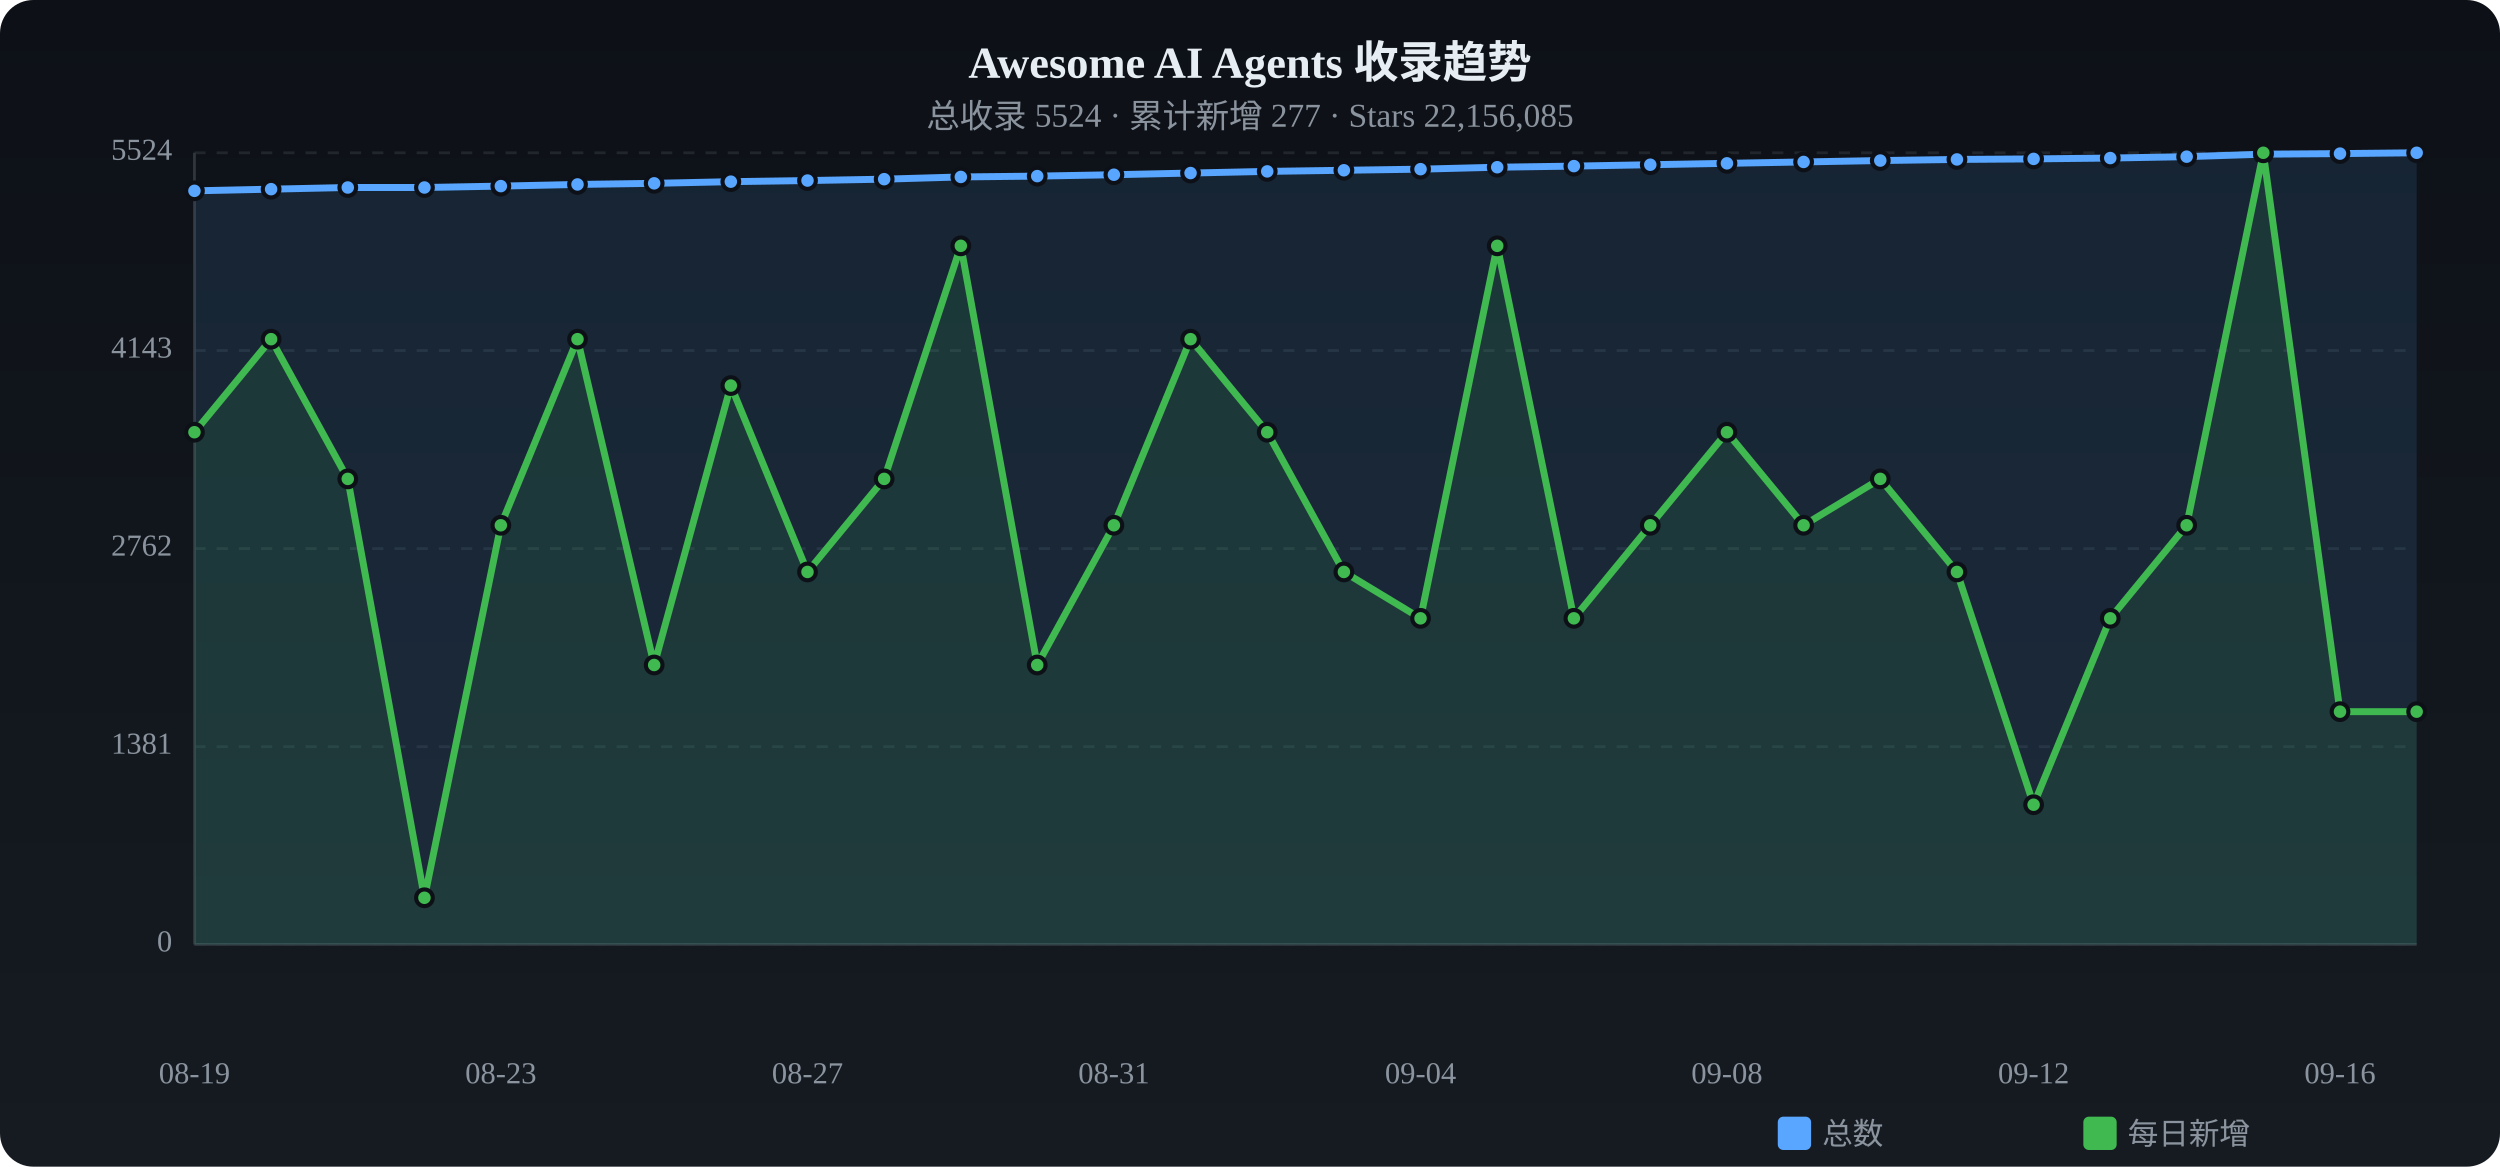
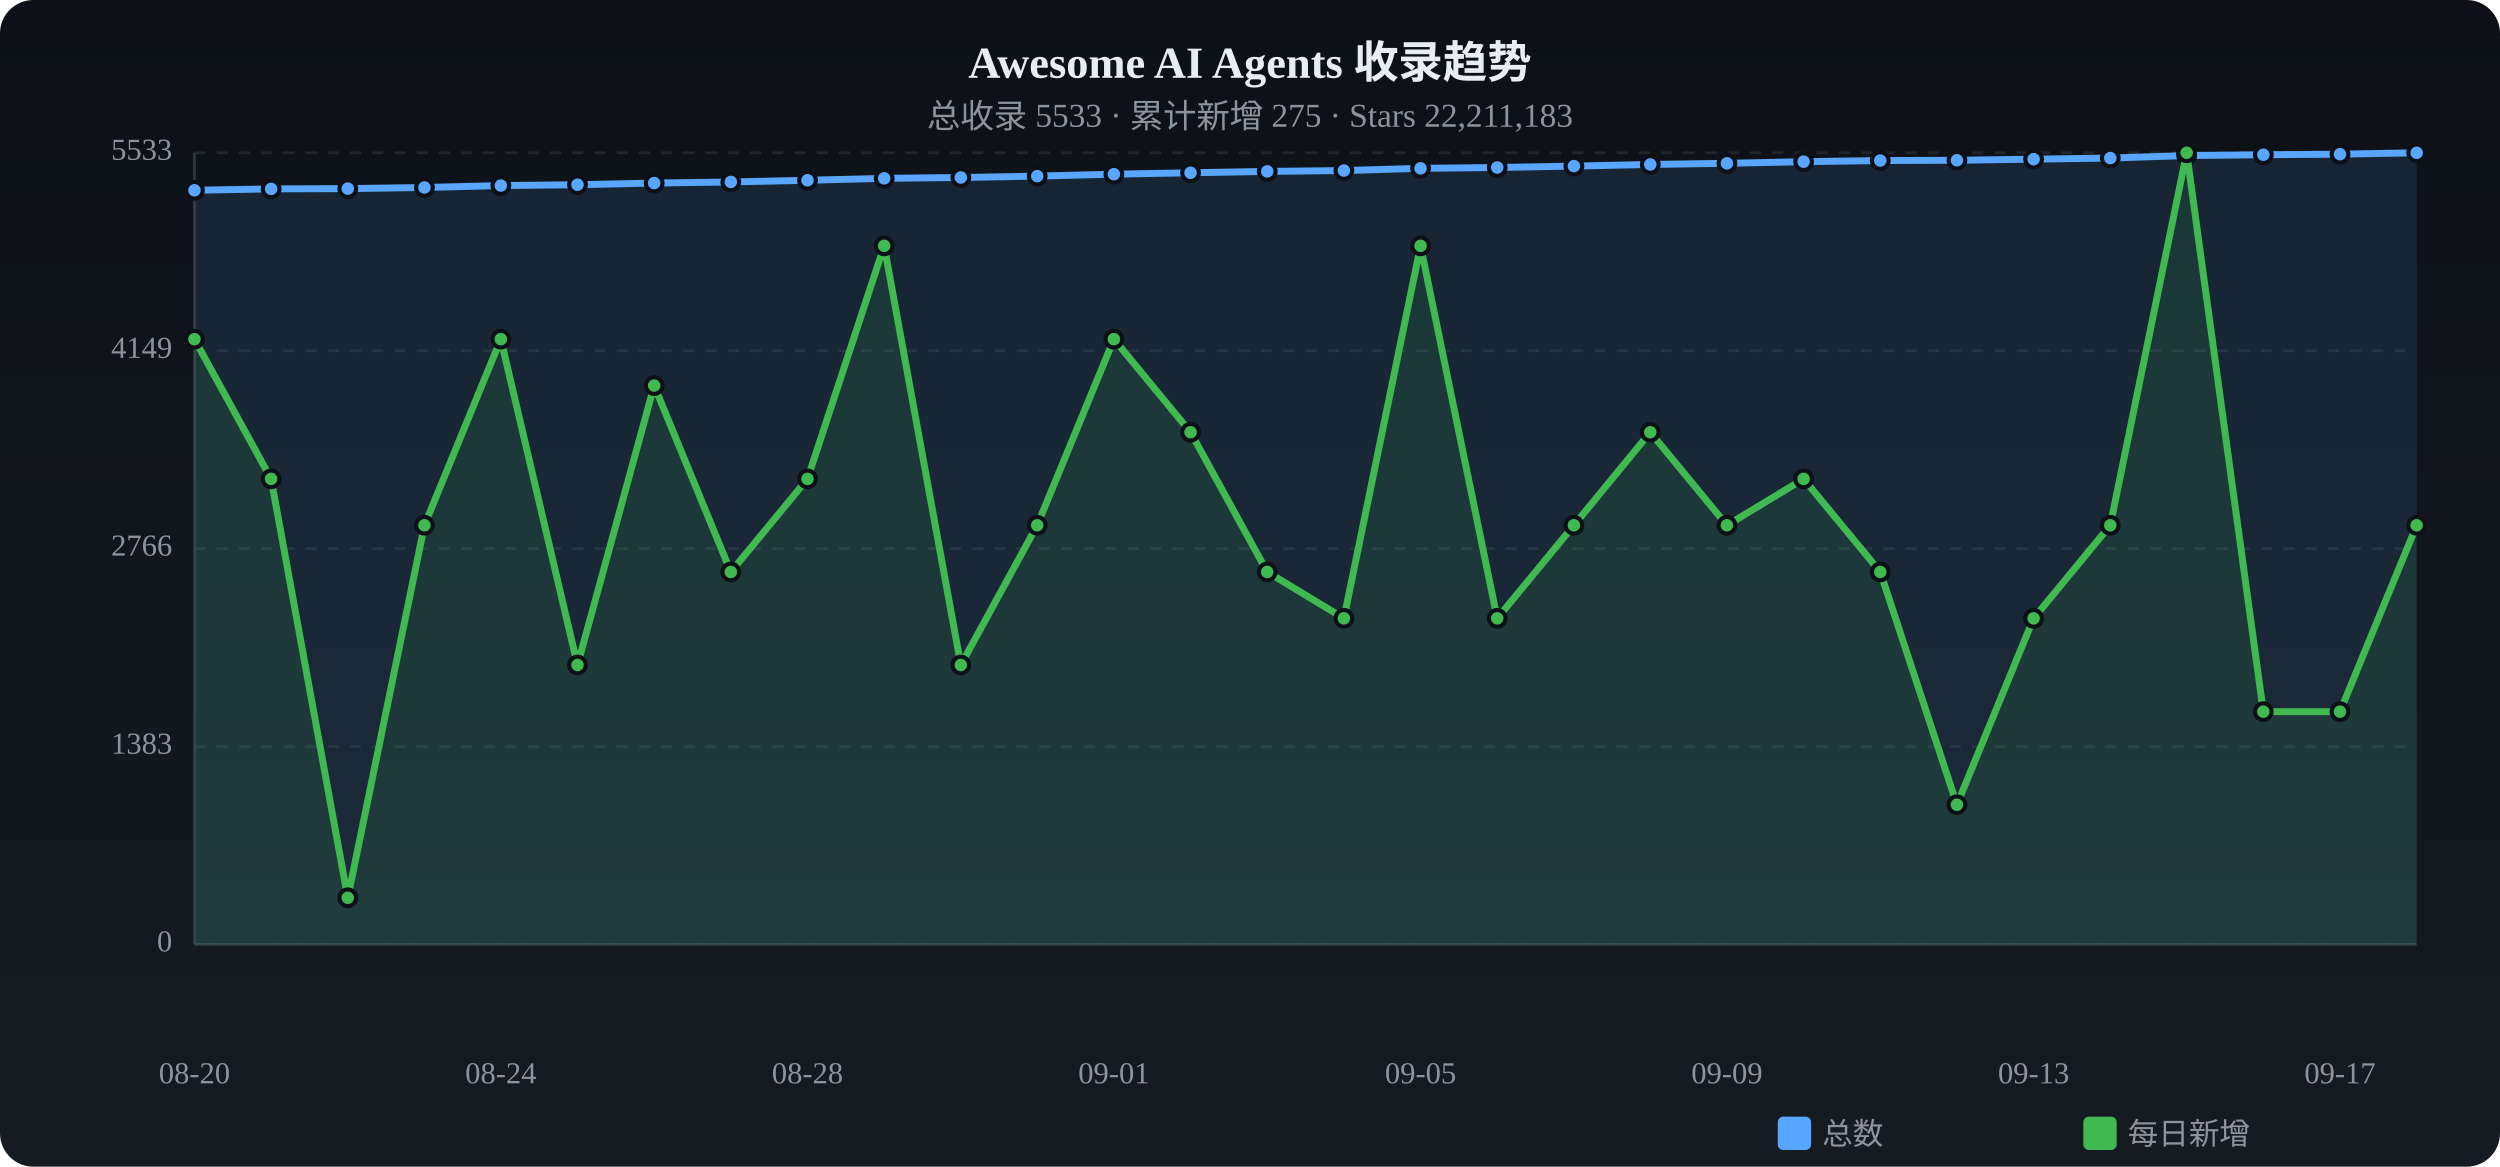
<svg xmlns="http://www.w3.org/2000/svg" viewBox="0 0 900 420" width="900" height="420">
  <defs>
    <linearGradient id="tbg" x1="0%" y1="0%" x2="0%" y2="100%">
      <stop offset="0%" stop-color="#0d1117" />
      <stop offset="100%" stop-color="#161b22" />
    </linearGradient>
  </defs>
  <rect width="900" height="420" rx="12" fill="url(#tbg)" />
  <text x="450.0" y="28" text-anchor="middle" fill="#e6edf3" font-size="16" font-weight="bold">Awesome AI Agents 收录趋势</text>
-   <text x="450.0" y="46" text-anchor="middle" fill="#8b949e" font-size="12">总收录 5524 · 累计新增 277 · Stars 22,156,085</text>
+   <text x="450.0" y="46" text-anchor="middle" fill="#8b949e" font-size="12">总收录 5533 · 累计新增 275 · Stars 22,211,183</text>
  <text x="62" y="340.0" text-anchor="end" fill="#8b949e" font-size="11" dominant-baseline="middle">0</text>
  <line x1="70" y1="340.0" x2="870" y2="340.0" stroke="#21262d" stroke-dasharray="4 4" />
-   <text x="62" y="268.8" text-anchor="end" fill="#8b949e" font-size="11" dominant-baseline="middle">1381</text>
+   <text x="62" y="268.8" text-anchor="end" fill="#8b949e" font-size="11" dominant-baseline="middle">1383</text>
  <line x1="70" y1="268.8" x2="870" y2="268.8" stroke="#21262d" stroke-dasharray="4 4" />
-   <text x="62" y="197.5" text-anchor="end" fill="#8b949e" font-size="11" dominant-baseline="middle">2762</text>
+   <text x="62" y="197.5" text-anchor="end" fill="#8b949e" font-size="11" dominant-baseline="middle">2766</text>
  <line x1="70" y1="197.5" x2="870" y2="197.5" stroke="#21262d" stroke-dasharray="4 4" />
-   <text x="62" y="126.2" text-anchor="end" fill="#8b949e" font-size="11" dominant-baseline="middle">4143</text>
-   <line x1="70" y1="126.2" x2="870" y2="126.2" stroke="#21262d" stroke-dasharray="4 4" />
-   <text x="62" y="55.0" text-anchor="end" fill="#8b949e" font-size="11" dominant-baseline="middle">5524</text>
+   <text x="62" y="126.3" text-anchor="end" fill="#8b949e" font-size="11" dominant-baseline="middle">4149</text>
+   <line x1="70" y1="126.3" x2="870" y2="126.3" stroke="#21262d" stroke-dasharray="4 4" />
+   <text x="62" y="55.0" text-anchor="end" fill="#8b949e" font-size="11" dominant-baseline="middle">5533</text>
  <line x1="70" y1="55.0" x2="870" y2="55.0" stroke="#21262d" stroke-dasharray="4 4" />
  <line x1="70" y1="55" x2="70" y2="340" stroke="#30363d" />
  <line x1="70" y1="340" x2="870" y2="340" stroke="#30363d" />
-   <path d="M70.0,68.7 L97.6,68.1 L125.2,67.5 L152.8,67.5 L180.3,67.0 L207.9,66.4 L235.5,66.0 L263.1,65.4 L290.7,65.0 L318.3,64.5 L345.9,63.7 L373.4,63.4 L401.0,62.9 L428.6,62.3 L456.2,61.7 L483.8,61.3 L511.4,60.9 L539.0,60.2 L566.6,59.8 L594.1,59.3 L621.7,58.8 L649.3,58.3 L676.9,57.8 L704.5,57.4 L732.1,57.2 L759.7,56.9 L787.2,56.4 L814.8,55.5 L842.4,55.3 L870.0,55.0 L870.0,340 L70.0,340 Z" fill="#58a6ff" opacity="0.12" />
-   <polyline points="70.0,68.7 97.6,68.1 125.2,67.5 152.8,67.5 180.3,67.0 207.9,66.4 235.5,66.0 263.1,65.4 290.7,65.0 318.3,64.5 345.9,63.7 373.4,63.4 401.0,62.9 428.6,62.3 456.2,61.7 483.8,61.3 511.4,60.9 539.0,60.2 566.6,59.8 594.1,59.3 621.7,58.8 649.3,58.3 676.9,57.8 704.5,57.4 732.1,57.2 759.7,56.9 787.2,56.4 814.8,55.5 842.4,55.3 870.0,55.0" fill="none" stroke="#58a6ff" stroke-width="2.5" stroke-linecap="round" stroke-linejoin="round" />
-   <circle cx="70.0" cy="68.7" r="3" fill="#58a6ff" stroke="#0d1117" stroke-width="1.5" />
-   <circle cx="97.6" cy="68.1" r="3" fill="#58a6ff" stroke="#0d1117" stroke-width="1.5" />
-   <circle cx="125.2" cy="67.5" r="3" fill="#58a6ff" stroke="#0d1117" stroke-width="1.5" />
+   <path d="M70.0,68.5 L97.6,68.0 L125.2,67.9 L152.8,67.5 L180.3,66.8 L207.9,66.5 L235.5,65.9 L263.1,65.5 L290.7,64.9 L318.3,64.2 L345.9,63.9 L373.4,63.4 L401.0,62.7 L428.6,62.2 L456.2,61.7 L483.8,61.4 L511.4,60.6 L539.0,60.3 L566.6,59.8 L594.1,59.2 L621.7,58.8 L649.3,58.2 L676.9,57.8 L704.5,57.7 L732.1,57.3 L759.7,56.9 L787.2,56.0 L814.8,55.7 L842.4,55.5 L870.0,55.0 L870.0,340 L70.0,340 Z" fill="#58a6ff" opacity="0.12" />
+   <polyline points="70.0,68.5 97.6,68.0 125.2,67.9 152.8,67.5 180.3,66.8 207.9,66.5 235.5,65.9 263.1,65.5 290.7,64.9 318.3,64.2 345.9,63.9 373.4,63.4 401.0,62.7 428.6,62.2 456.2,61.7 483.8,61.4 511.4,60.6 539.0,60.3 566.6,59.8 594.1,59.2 621.7,58.8 649.3,58.2 676.9,57.8 704.5,57.7 732.1,57.3 759.7,56.9 787.2,56.0 814.8,55.7 842.4,55.5 870.0,55.0" fill="none" stroke="#58a6ff" stroke-width="2.5" stroke-linecap="round" stroke-linejoin="round" />
+   <circle cx="70.0" cy="68.5" r="3" fill="#58a6ff" stroke="#0d1117" stroke-width="1.5" />
+   <circle cx="97.6" cy="68.0" r="3" fill="#58a6ff" stroke="#0d1117" stroke-width="1.5" />
+   <circle cx="125.2" cy="67.9" r="3" fill="#58a6ff" stroke="#0d1117" stroke-width="1.5" />
  <circle cx="152.8" cy="67.5" r="3" fill="#58a6ff" stroke="#0d1117" stroke-width="1.5" />
-   <circle cx="180.3" cy="67.0" r="3" fill="#58a6ff" stroke="#0d1117" stroke-width="1.5" />
-   <circle cx="207.9" cy="66.4" r="3" fill="#58a6ff" stroke="#0d1117" stroke-width="1.5" />
-   <circle cx="235.5" cy="66.0" r="3" fill="#58a6ff" stroke="#0d1117" stroke-width="1.5" />
-   <circle cx="263.1" cy="65.4" r="3" fill="#58a6ff" stroke="#0d1117" stroke-width="1.5" />
-   <circle cx="290.7" cy="65.0" r="3" fill="#58a6ff" stroke="#0d1117" stroke-width="1.5" />
-   <circle cx="318.3" cy="64.5" r="3" fill="#58a6ff" stroke="#0d1117" stroke-width="1.5" />
-   <circle cx="345.9" cy="63.7" r="3" fill="#58a6ff" stroke="#0d1117" stroke-width="1.5" />
+   <circle cx="180.3" cy="66.8" r="3" fill="#58a6ff" stroke="#0d1117" stroke-width="1.5" />
+   <circle cx="207.9" cy="66.5" r="3" fill="#58a6ff" stroke="#0d1117" stroke-width="1.5" />
+   <circle cx="235.5" cy="65.9" r="3" fill="#58a6ff" stroke="#0d1117" stroke-width="1.5" />
+   <circle cx="263.1" cy="65.5" r="3" fill="#58a6ff" stroke="#0d1117" stroke-width="1.5" />
+   <circle cx="290.7" cy="64.9" r="3" fill="#58a6ff" stroke="#0d1117" stroke-width="1.5" />
+   <circle cx="318.3" cy="64.2" r="3" fill="#58a6ff" stroke="#0d1117" stroke-width="1.5" />
+   <circle cx="345.9" cy="63.9" r="3" fill="#58a6ff" stroke="#0d1117" stroke-width="1.5" />
  <circle cx="373.4" cy="63.4" r="3" fill="#58a6ff" stroke="#0d1117" stroke-width="1.5" />
-   <circle cx="401.0" cy="62.9" r="3" fill="#58a6ff" stroke="#0d1117" stroke-width="1.5" />
-   <circle cx="428.6" cy="62.3" r="3" fill="#58a6ff" stroke="#0d1117" stroke-width="1.5" />
+   <circle cx="401.0" cy="62.7" r="3" fill="#58a6ff" stroke="#0d1117" stroke-width="1.5" />
+   <circle cx="428.6" cy="62.2" r="3" fill="#58a6ff" stroke="#0d1117" stroke-width="1.5" />
  <circle cx="456.2" cy="61.7" r="3" fill="#58a6ff" stroke="#0d1117" stroke-width="1.5" />
-   <circle cx="483.8" cy="61.3" r="3" fill="#58a6ff" stroke="#0d1117" stroke-width="1.5" />
-   <circle cx="511.4" cy="60.9" r="3" fill="#58a6ff" stroke="#0d1117" stroke-width="1.5" />
-   <circle cx="539.0" cy="60.2" r="3" fill="#58a6ff" stroke="#0d1117" stroke-width="1.5" />
+   <circle cx="483.8" cy="61.4" r="3" fill="#58a6ff" stroke="#0d1117" stroke-width="1.5" />
+   <circle cx="511.4" cy="60.6" r="3" fill="#58a6ff" stroke="#0d1117" stroke-width="1.5" />
+   <circle cx="539.0" cy="60.3" r="3" fill="#58a6ff" stroke="#0d1117" stroke-width="1.5" />
  <circle cx="566.6" cy="59.8" r="3" fill="#58a6ff" stroke="#0d1117" stroke-width="1.5" />
-   <circle cx="594.1" cy="59.3" r="3" fill="#58a6ff" stroke="#0d1117" stroke-width="1.5" />
+   <circle cx="594.1" cy="59.2" r="3" fill="#58a6ff" stroke="#0d1117" stroke-width="1.5" />
  <circle cx="621.7" cy="58.8" r="3" fill="#58a6ff" stroke="#0d1117" stroke-width="1.5" />
-   <circle cx="649.3" cy="58.3" r="3" fill="#58a6ff" stroke="#0d1117" stroke-width="1.5" />
+   <circle cx="649.3" cy="58.2" r="3" fill="#58a6ff" stroke="#0d1117" stroke-width="1.5" />
  <circle cx="676.9" cy="57.8" r="3" fill="#58a6ff" stroke="#0d1117" stroke-width="1.5" />
-   <circle cx="704.5" cy="57.4" r="3" fill="#58a6ff" stroke="#0d1117" stroke-width="1.5" />
-   <circle cx="732.1" cy="57.2" r="3" fill="#58a6ff" stroke="#0d1117" stroke-width="1.5" />
+   <circle cx="704.5" cy="57.7" r="3" fill="#58a6ff" stroke="#0d1117" stroke-width="1.5" />
+   <circle cx="732.1" cy="57.3" r="3" fill="#58a6ff" stroke="#0d1117" stroke-width="1.5" />
  <circle cx="759.7" cy="56.9" r="3" fill="#58a6ff" stroke="#0d1117" stroke-width="1.5" />
-   <circle cx="787.2" cy="56.4" r="3" fill="#58a6ff" stroke="#0d1117" stroke-width="1.5" />
-   <circle cx="814.8" cy="55.5" r="3" fill="#58a6ff" stroke="#0d1117" stroke-width="1.5" />
-   <circle cx="842.4" cy="55.3" r="3" fill="#58a6ff" stroke="#0d1117" stroke-width="1.5" />
+   <circle cx="787.2" cy="56.0" r="3" fill="#58a6ff" stroke="#0d1117" stroke-width="1.5" />
+   <circle cx="814.8" cy="55.7" r="3" fill="#58a6ff" stroke="#0d1117" stroke-width="1.5" />
+   <circle cx="842.4" cy="55.5" r="3" fill="#58a6ff" stroke="#0d1117" stroke-width="1.5" />
  <circle cx="870.0" cy="55.0" r="3" fill="#58a6ff" stroke="#0d1117" stroke-width="1.5" />
-   <path d="M70.0,155.6 L97.6,122.1 L125.2,172.4 L152.8,323.2 L180.3,189.1 L207.9,122.1 L235.5,239.4 L263.1,138.8 L290.7,205.9 L318.3,172.4 L345.9,88.5 L373.4,239.4 L401.0,189.1 L428.6,122.1 L456.2,155.6 L483.8,205.9 L511.4,222.6 L539.0,88.5 L566.6,222.6 L594.1,189.1 L621.7,155.6 L649.3,189.1 L676.9,172.4 L704.5,205.9 L732.1,289.7 L759.7,222.6 L787.2,189.1 L814.8,55.0 L842.4,256.2 L870.0,256.2 L870.0,340 L70.0,340 Z" fill="#3fb950" opacity="0.12" />
-   <polyline points="70.0,155.6 97.6,122.1 125.2,172.4 152.8,323.2 180.3,189.1 207.9,122.1 235.5,239.4 263.1,138.8 290.7,205.9 318.3,172.4 345.9,88.5 373.4,239.4 401.0,189.1 428.6,122.1 456.2,155.6 483.8,205.9 511.4,222.6 539.0,88.5 566.6,222.6 594.1,189.1 621.7,155.6 649.3,189.1 676.9,172.4 704.5,205.9 732.1,289.7 759.7,222.6 787.2,189.1 814.8,55.0 842.4,256.2 870.0,256.2" fill="none" stroke="#3fb950" stroke-width="2.5" stroke-linecap="round" stroke-linejoin="round" />
-   <circle cx="70.0" cy="155.6" r="3" fill="#3fb950" stroke="#0d1117" stroke-width="1.5" />
-   <circle cx="97.6" cy="122.1" r="3" fill="#3fb950" stroke="#0d1117" stroke-width="1.5" />
-   <circle cx="125.2" cy="172.4" r="3" fill="#3fb950" stroke="#0d1117" stroke-width="1.5" />
-   <circle cx="152.8" cy="323.2" r="3" fill="#3fb950" stroke="#0d1117" stroke-width="1.5" />
-   <circle cx="180.3" cy="189.1" r="3" fill="#3fb950" stroke="#0d1117" stroke-width="1.5" />
-   <circle cx="207.9" cy="122.1" r="3" fill="#3fb950" stroke="#0d1117" stroke-width="1.5" />
-   <circle cx="235.5" cy="239.4" r="3" fill="#3fb950" stroke="#0d1117" stroke-width="1.5" />
-   <circle cx="263.1" cy="138.8" r="3" fill="#3fb950" stroke="#0d1117" stroke-width="1.5" />
-   <circle cx="290.7" cy="205.9" r="3" fill="#3fb950" stroke="#0d1117" stroke-width="1.5" />
-   <circle cx="318.3" cy="172.4" r="3" fill="#3fb950" stroke="#0d1117" stroke-width="1.5" />
-   <circle cx="345.9" cy="88.5" r="3" fill="#3fb950" stroke="#0d1117" stroke-width="1.5" />
-   <circle cx="373.4" cy="239.4" r="3" fill="#3fb950" stroke="#0d1117" stroke-width="1.5" />
-   <circle cx="401.0" cy="189.1" r="3" fill="#3fb950" stroke="#0d1117" stroke-width="1.5" />
-   <circle cx="428.6" cy="122.1" r="3" fill="#3fb950" stroke="#0d1117" stroke-width="1.5" />
-   <circle cx="456.2" cy="155.6" r="3" fill="#3fb950" stroke="#0d1117" stroke-width="1.5" />
-   <circle cx="483.8" cy="205.9" r="3" fill="#3fb950" stroke="#0d1117" stroke-width="1.5" />
-   <circle cx="511.4" cy="222.6" r="3" fill="#3fb950" stroke="#0d1117" stroke-width="1.5" />
-   <circle cx="539.0" cy="88.5" r="3" fill="#3fb950" stroke="#0d1117" stroke-width="1.5" />
-   <circle cx="566.6" cy="222.6" r="3" fill="#3fb950" stroke="#0d1117" stroke-width="1.5" />
-   <circle cx="594.1" cy="189.1" r="3" fill="#3fb950" stroke="#0d1117" stroke-width="1.5" />
-   <circle cx="621.7" cy="155.6" r="3" fill="#3fb950" stroke="#0d1117" stroke-width="1.5" />
-   <circle cx="649.3" cy="189.1" r="3" fill="#3fb950" stroke="#0d1117" stroke-width="1.5" />
-   <circle cx="676.9" cy="172.4" r="3" fill="#3fb950" stroke="#0d1117" stroke-width="1.5" />
-   <circle cx="704.5" cy="205.9" r="3" fill="#3fb950" stroke="#0d1117" stroke-width="1.5" />
-   <circle cx="732.1" cy="289.7" r="3" fill="#3fb950" stroke="#0d1117" stroke-width="1.5" />
-   <circle cx="759.7" cy="222.6" r="3" fill="#3fb950" stroke="#0d1117" stroke-width="1.5" />
-   <circle cx="787.2" cy="189.1" r="3" fill="#3fb950" stroke="#0d1117" stroke-width="1.5" />
-   <circle cx="814.8" cy="55.0" r="3" fill="#3fb950" stroke="#0d1117" stroke-width="1.5" />
+   <path d="M70.0,122.1 L97.6,172.4 L125.2,323.2 L152.8,189.1 L180.3,122.1 L207.9,239.4 L235.5,138.8 L263.1,205.9 L290.7,172.4 L318.3,88.5 L345.9,239.4 L373.4,189.1 L401.0,122.1 L428.6,155.6 L456.2,205.9 L483.8,222.6 L511.4,88.5 L539.0,222.6 L566.6,189.1 L594.1,155.6 L621.7,189.1 L649.3,172.4 L676.9,205.9 L704.5,289.7 L732.1,222.6 L759.7,189.1 L787.2,55.0 L814.8,256.2 L842.4,256.2 L870.0,189.1 L870.0,340 L70.0,340 Z" fill="#3fb950" opacity="0.12" />
+   <polyline points="70.0,122.1 97.6,172.4 125.2,323.2 152.8,189.1 180.3,122.1 207.9,239.4 235.5,138.8 263.1,205.9 290.7,172.4 318.3,88.5 345.9,239.4 373.4,189.1 401.0,122.1 428.6,155.6 456.2,205.9 483.8,222.6 511.4,88.5 539.0,222.6 566.6,189.1 594.1,155.6 621.7,189.1 649.3,172.4 676.9,205.9 704.5,289.7 732.1,222.6 759.7,189.1 787.2,55.0 814.8,256.2 842.4,256.2 870.0,189.1" fill="none" stroke="#3fb950" stroke-width="2.5" stroke-linecap="round" stroke-linejoin="round" />
+   <circle cx="70.0" cy="122.1" r="3" fill="#3fb950" stroke="#0d1117" stroke-width="1.5" />
+   <circle cx="97.6" cy="172.4" r="3" fill="#3fb950" stroke="#0d1117" stroke-width="1.5" />
+   <circle cx="125.2" cy="323.2" r="3" fill="#3fb950" stroke="#0d1117" stroke-width="1.5" />
+   <circle cx="152.8" cy="189.1" r="3" fill="#3fb950" stroke="#0d1117" stroke-width="1.5" />
+   <circle cx="180.3" cy="122.1" r="3" fill="#3fb950" stroke="#0d1117" stroke-width="1.5" />
+   <circle cx="207.9" cy="239.4" r="3" fill="#3fb950" stroke="#0d1117" stroke-width="1.5" />
+   <circle cx="235.5" cy="138.8" r="3" fill="#3fb950" stroke="#0d1117" stroke-width="1.5" />
+   <circle cx="263.1" cy="205.9" r="3" fill="#3fb950" stroke="#0d1117" stroke-width="1.5" />
+   <circle cx="290.7" cy="172.4" r="3" fill="#3fb950" stroke="#0d1117" stroke-width="1.5" />
+   <circle cx="318.3" cy="88.5" r="3" fill="#3fb950" stroke="#0d1117" stroke-width="1.5" />
+   <circle cx="345.9" cy="239.4" r="3" fill="#3fb950" stroke="#0d1117" stroke-width="1.5" />
+   <circle cx="373.4" cy="189.1" r="3" fill="#3fb950" stroke="#0d1117" stroke-width="1.5" />
+   <circle cx="401.0" cy="122.1" r="3" fill="#3fb950" stroke="#0d1117" stroke-width="1.5" />
+   <circle cx="428.6" cy="155.6" r="3" fill="#3fb950" stroke="#0d1117" stroke-width="1.5" />
+   <circle cx="456.2" cy="205.9" r="3" fill="#3fb950" stroke="#0d1117" stroke-width="1.5" />
+   <circle cx="483.8" cy="222.6" r="3" fill="#3fb950" stroke="#0d1117" stroke-width="1.5" />
+   <circle cx="511.4" cy="88.5" r="3" fill="#3fb950" stroke="#0d1117" stroke-width="1.5" />
+   <circle cx="539.0" cy="222.6" r="3" fill="#3fb950" stroke="#0d1117" stroke-width="1.5" />
+   <circle cx="566.6" cy="189.1" r="3" fill="#3fb950" stroke="#0d1117" stroke-width="1.5" />
+   <circle cx="594.1" cy="155.6" r="3" fill="#3fb950" stroke="#0d1117" stroke-width="1.5" />
+   <circle cx="621.7" cy="189.1" r="3" fill="#3fb950" stroke="#0d1117" stroke-width="1.5" />
+   <circle cx="649.3" cy="172.4" r="3" fill="#3fb950" stroke="#0d1117" stroke-width="1.5" />
+   <circle cx="676.9" cy="205.9" r="3" fill="#3fb950" stroke="#0d1117" stroke-width="1.5" />
+   <circle cx="704.5" cy="289.7" r="3" fill="#3fb950" stroke="#0d1117" stroke-width="1.5" />
+   <circle cx="732.1" cy="222.6" r="3" fill="#3fb950" stroke="#0d1117" stroke-width="1.5" />
+   <circle cx="759.7" cy="189.1" r="3" fill="#3fb950" stroke="#0d1117" stroke-width="1.5" />
+   <circle cx="787.2" cy="55.0" r="3" fill="#3fb950" stroke="#0d1117" stroke-width="1.5" />
+   <circle cx="814.8" cy="256.2" r="3" fill="#3fb950" stroke="#0d1117" stroke-width="1.5" />
  <circle cx="842.4" cy="256.2" r="3" fill="#3fb950" stroke="#0d1117" stroke-width="1.5" />
-   <circle cx="870.0" cy="256.2" r="3" fill="#3fb950" stroke="#0d1117" stroke-width="1.5" />
-   <text x="70.0" y="390" text-anchor="middle" fill="#8b949e" font-size="11">08-19</text>
-   <text x="180.3" y="390" text-anchor="middle" fill="#8b949e" font-size="11">08-23</text>
-   <text x="290.7" y="390" text-anchor="middle" fill="#8b949e" font-size="11">08-27</text>
-   <text x="401.0" y="390" text-anchor="middle" fill="#8b949e" font-size="11">08-31</text>
-   <text x="511.4" y="390" text-anchor="middle" fill="#8b949e" font-size="11">09-04</text>
-   <text x="621.7" y="390" text-anchor="middle" fill="#8b949e" font-size="11">09-08</text>
-   <text x="732.1" y="390" text-anchor="middle" fill="#8b949e" font-size="11">09-12</text>
-   <text x="842.4" y="390" text-anchor="middle" fill="#8b949e" font-size="11">09-16</text>
+   <circle cx="870.0" cy="189.1" r="3" fill="#3fb950" stroke="#0d1117" stroke-width="1.5" />
+   <text x="70.0" y="390" text-anchor="middle" fill="#8b949e" font-size="11">08-20</text>
+   <text x="180.3" y="390" text-anchor="middle" fill="#8b949e" font-size="11">08-24</text>
+   <text x="290.7" y="390" text-anchor="middle" fill="#8b949e" font-size="11">08-28</text>
+   <text x="401.0" y="390" text-anchor="middle" fill="#8b949e" font-size="11">09-01</text>
+   <text x="511.4" y="390" text-anchor="middle" fill="#8b949e" font-size="11">09-05</text>
+   <text x="621.7" y="390" text-anchor="middle" fill="#8b949e" font-size="11">09-09</text>
+   <text x="732.1" y="390" text-anchor="middle" fill="#8b949e" font-size="11">09-13</text>
+   <text x="842.4" y="390" text-anchor="middle" fill="#8b949e" font-size="11">09-17</text>
  <rect x="640" y="402" width="12" height="12" rx="2" fill="#58a6ff" />
  <text x="656" y="412" fill="#8b949e" font-size="11">总数</text>
  <rect x="750" y="402" width="12" height="12" rx="2" fill="#3fb950" />
  <text x="766" y="412" fill="#8b949e" font-size="11">每日新增</text>
</svg>
